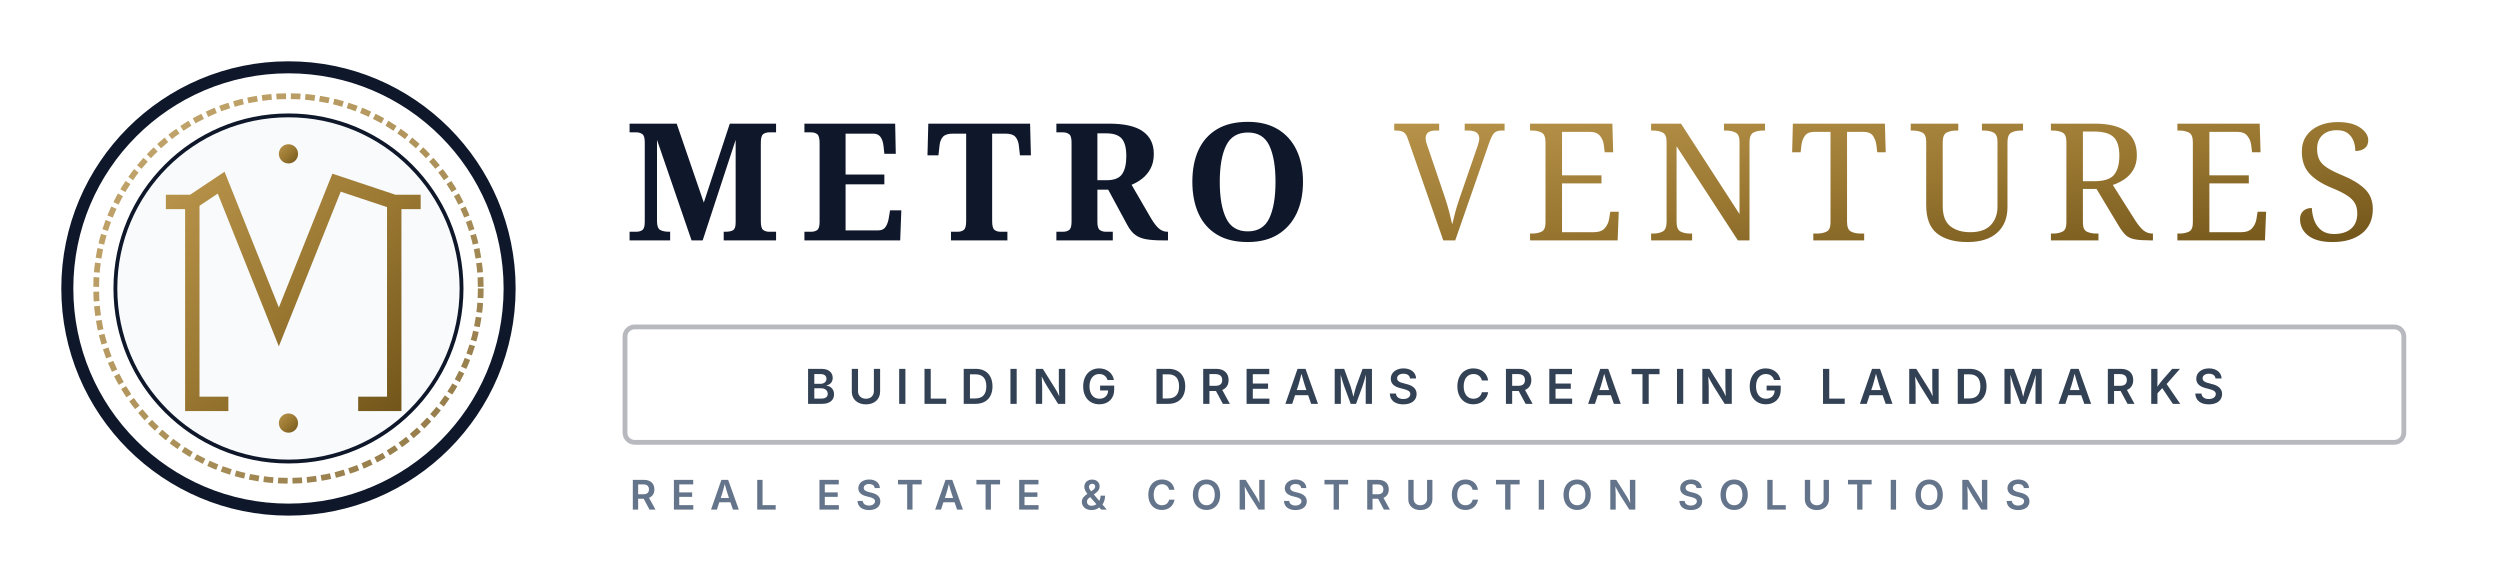
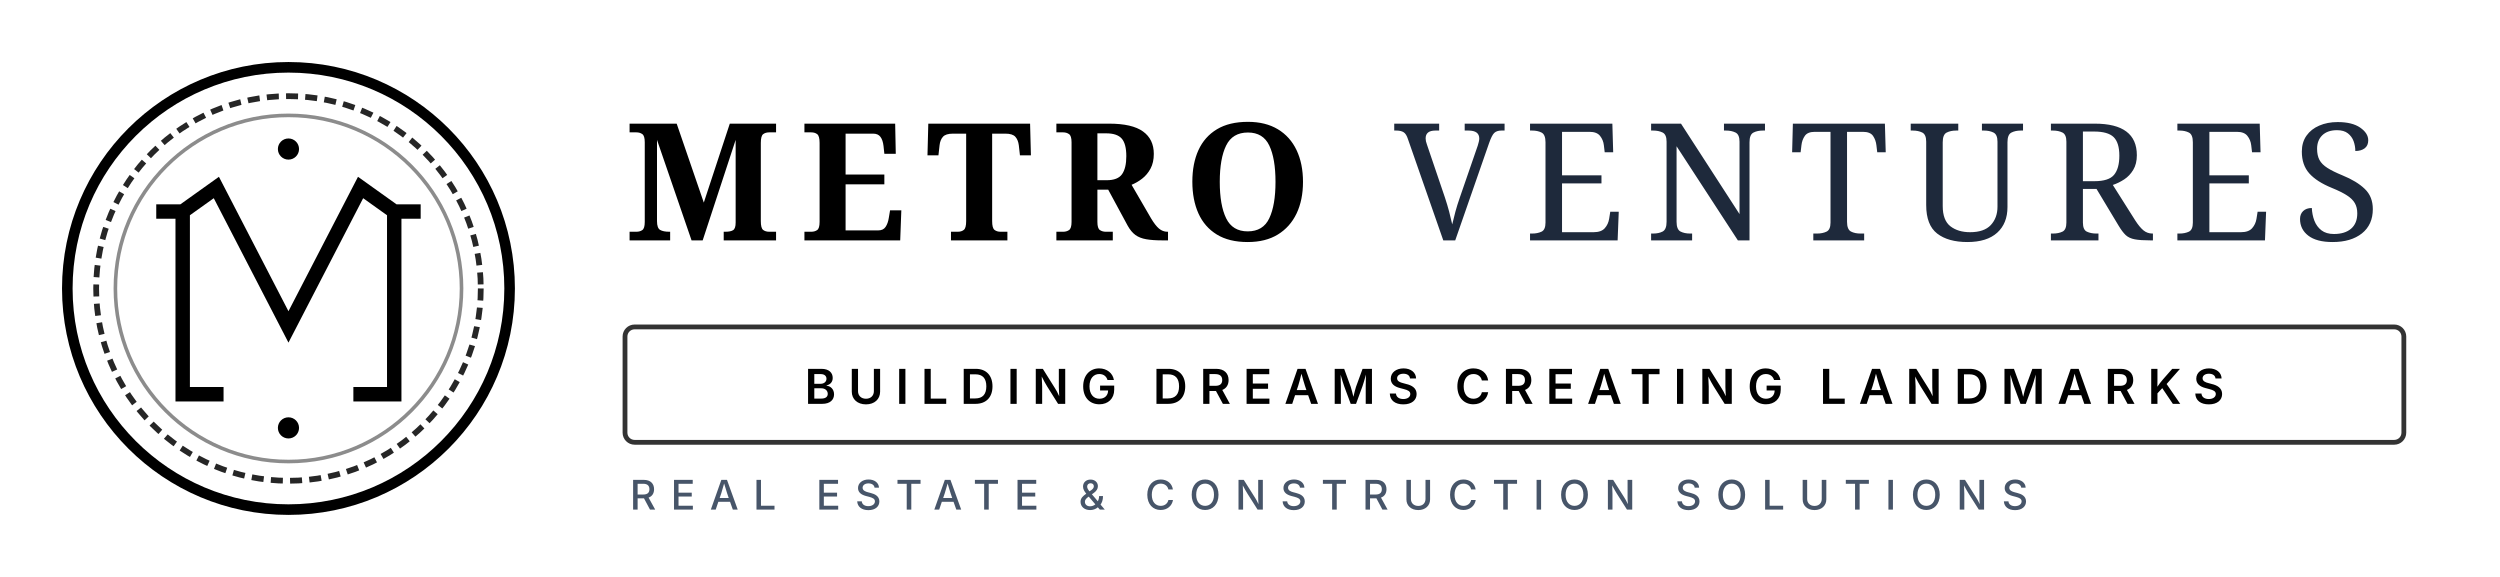
- <svg xmlns="http://www.w3.org/2000/svg" viewBox="0 0 520 120" fill="none" class="metro-logo">
-   <defs>
-     <linearGradient id="goldDarkGrad" x1="0%" y1="0%" x2="100%" y2="100%">
-       <stop offset="0%" stop-color="#B8934A" />
-       <stop offset="50%" stop-color="#9A7832" />
-       <stop offset="100%" stop-color="#72551A" />
-     </linearGradient>
-   </defs>
+ <svg xmlns="http://www.w3.org/2000/svg" viewBox="0 0 520 120" fill="none" class="metro-logo-dark">
  <g transform="translate(60, 60)">
-     <circle r="46" stroke="#0F172A" stroke-width="2.5" fill="none" />
-     <circle r="40" stroke="url(#goldDarkGrad)" stroke-width="1.2" stroke-dasharray="2 1" fill="none" opacity="0.8" />
-     <circle r="36" stroke="#0F172A" stroke-width="0.8" fill="#F8FAFC" />
-     <path d="M-20,24 V-18 L-14,-22 L-2,8 L10,-22 L22,-18 V24 M-20,24 H-14 M-20,-18 H-24 M22,24 H16 M22,-18 H26" stroke="url(#goldDarkGrad)" stroke-width="3" stroke-linecap="square" stroke-linejoin="miter" fill="none" />
-     <circle cx="0" cy="-28" r="2" fill="url(#goldDarkGrad)" />
-     <circle cx="0" cy="28" r="2" fill="url(#goldDarkGrad)" />
+     <circle r="46" stroke="#000000" stroke-width="2.2" fill="none" />
+     <circle r="40" stroke="#000000" stroke-width="1.2" stroke-dasharray="2.5 1.5" fill="none" opacity="0.85" />
+     <circle r="36" stroke="#000000" stroke-width="0.75" fill="none" opacity="0.45" />
+     <path d="M-22,22 V-16 L-15,-21 L0,8 L15,-21 L22,-16 V22 M-22,22 H-15 M-22,-16 H-26 M22,22 H15 M22,-16 H26" stroke="#000000" stroke-width="3" stroke-linecap="square" stroke-linejoin="miter" fill="none" />
+     <circle cx="0" cy="-29" r="2.2" fill="#000000" />
+     <circle cx="0" cy="29" r="2.2" fill="#000000" />
  </g>
  <g transform="translate(130, 0)">
-     <text x="0" y="50" font-family="'Cinzel', 'Cinzel Decorative', Georgia, serif" font-size="34" font-weight="700" letter-spacing="4" fill="#0F172A">METRO</text>
-     <text x="160" y="50" font-family="'Cinzel', 'Cinzel Decorative', Georgia, serif" font-size="34" font-weight="400" letter-spacing="4" fill="url(#goldDarkGrad)">VENTURES</text>
+     <text x="0" y="50" font-family="'Cinzel', 'Cinzel Decorative', Georgia, serif" font-size="34" font-weight="700" letter-spacing="4" fill="#000000">METRO</text>
+     <text x="160" y="50" font-family="'Cinzel', 'Cinzel Decorative', Georgia, serif" font-size="34" font-weight="400" letter-spacing="4" fill="#1E293B">VENTURES</text>
    <g transform="translate(0, 68)">
-       <rect x="0" y="0" width="370" height="24" rx="2" fill="none" stroke="#0F172A" stroke-width="1" stroke-opacity="0.3" />
-       <text x="185" y="16" font-family="'Inter', sans-serif" font-size="10" font-weight="600" letter-spacing="2.5" text-anchor="middle" fill="#334155">BUILDING DREAMS CREATING LANDMARKS</text>
+       <rect x="0" y="0" width="370" height="24" rx="2" fill="none" stroke="#000000" stroke-width="1" stroke-opacity="0.8" />
+       <text x="185" y="16" font-family="'Inter', -apple-system, BlinkMacSystemFont, sans-serif" font-size="10" font-weight="600" letter-spacing="2.5" text-anchor="middle" fill="#000000">BUILDING DREAMS CREATING LANDMARKS</text>
    </g>
-     <text x="1" y="106" font-family="'Inter', sans-serif" font-size="8.5" font-weight="600" letter-spacing="3" fill="#64748B">REAL ESTATE &amp; CONSTRUCTION SOLUTIONS</text>
+     <text x="1" y="106" font-family="'Inter', sans-serif" font-size="8.5" font-weight="500" letter-spacing="3" fill="#475569">REAL ESTATE &amp; CONSTRUCTION SOLUTIONS</text>
  </g>
</svg>
